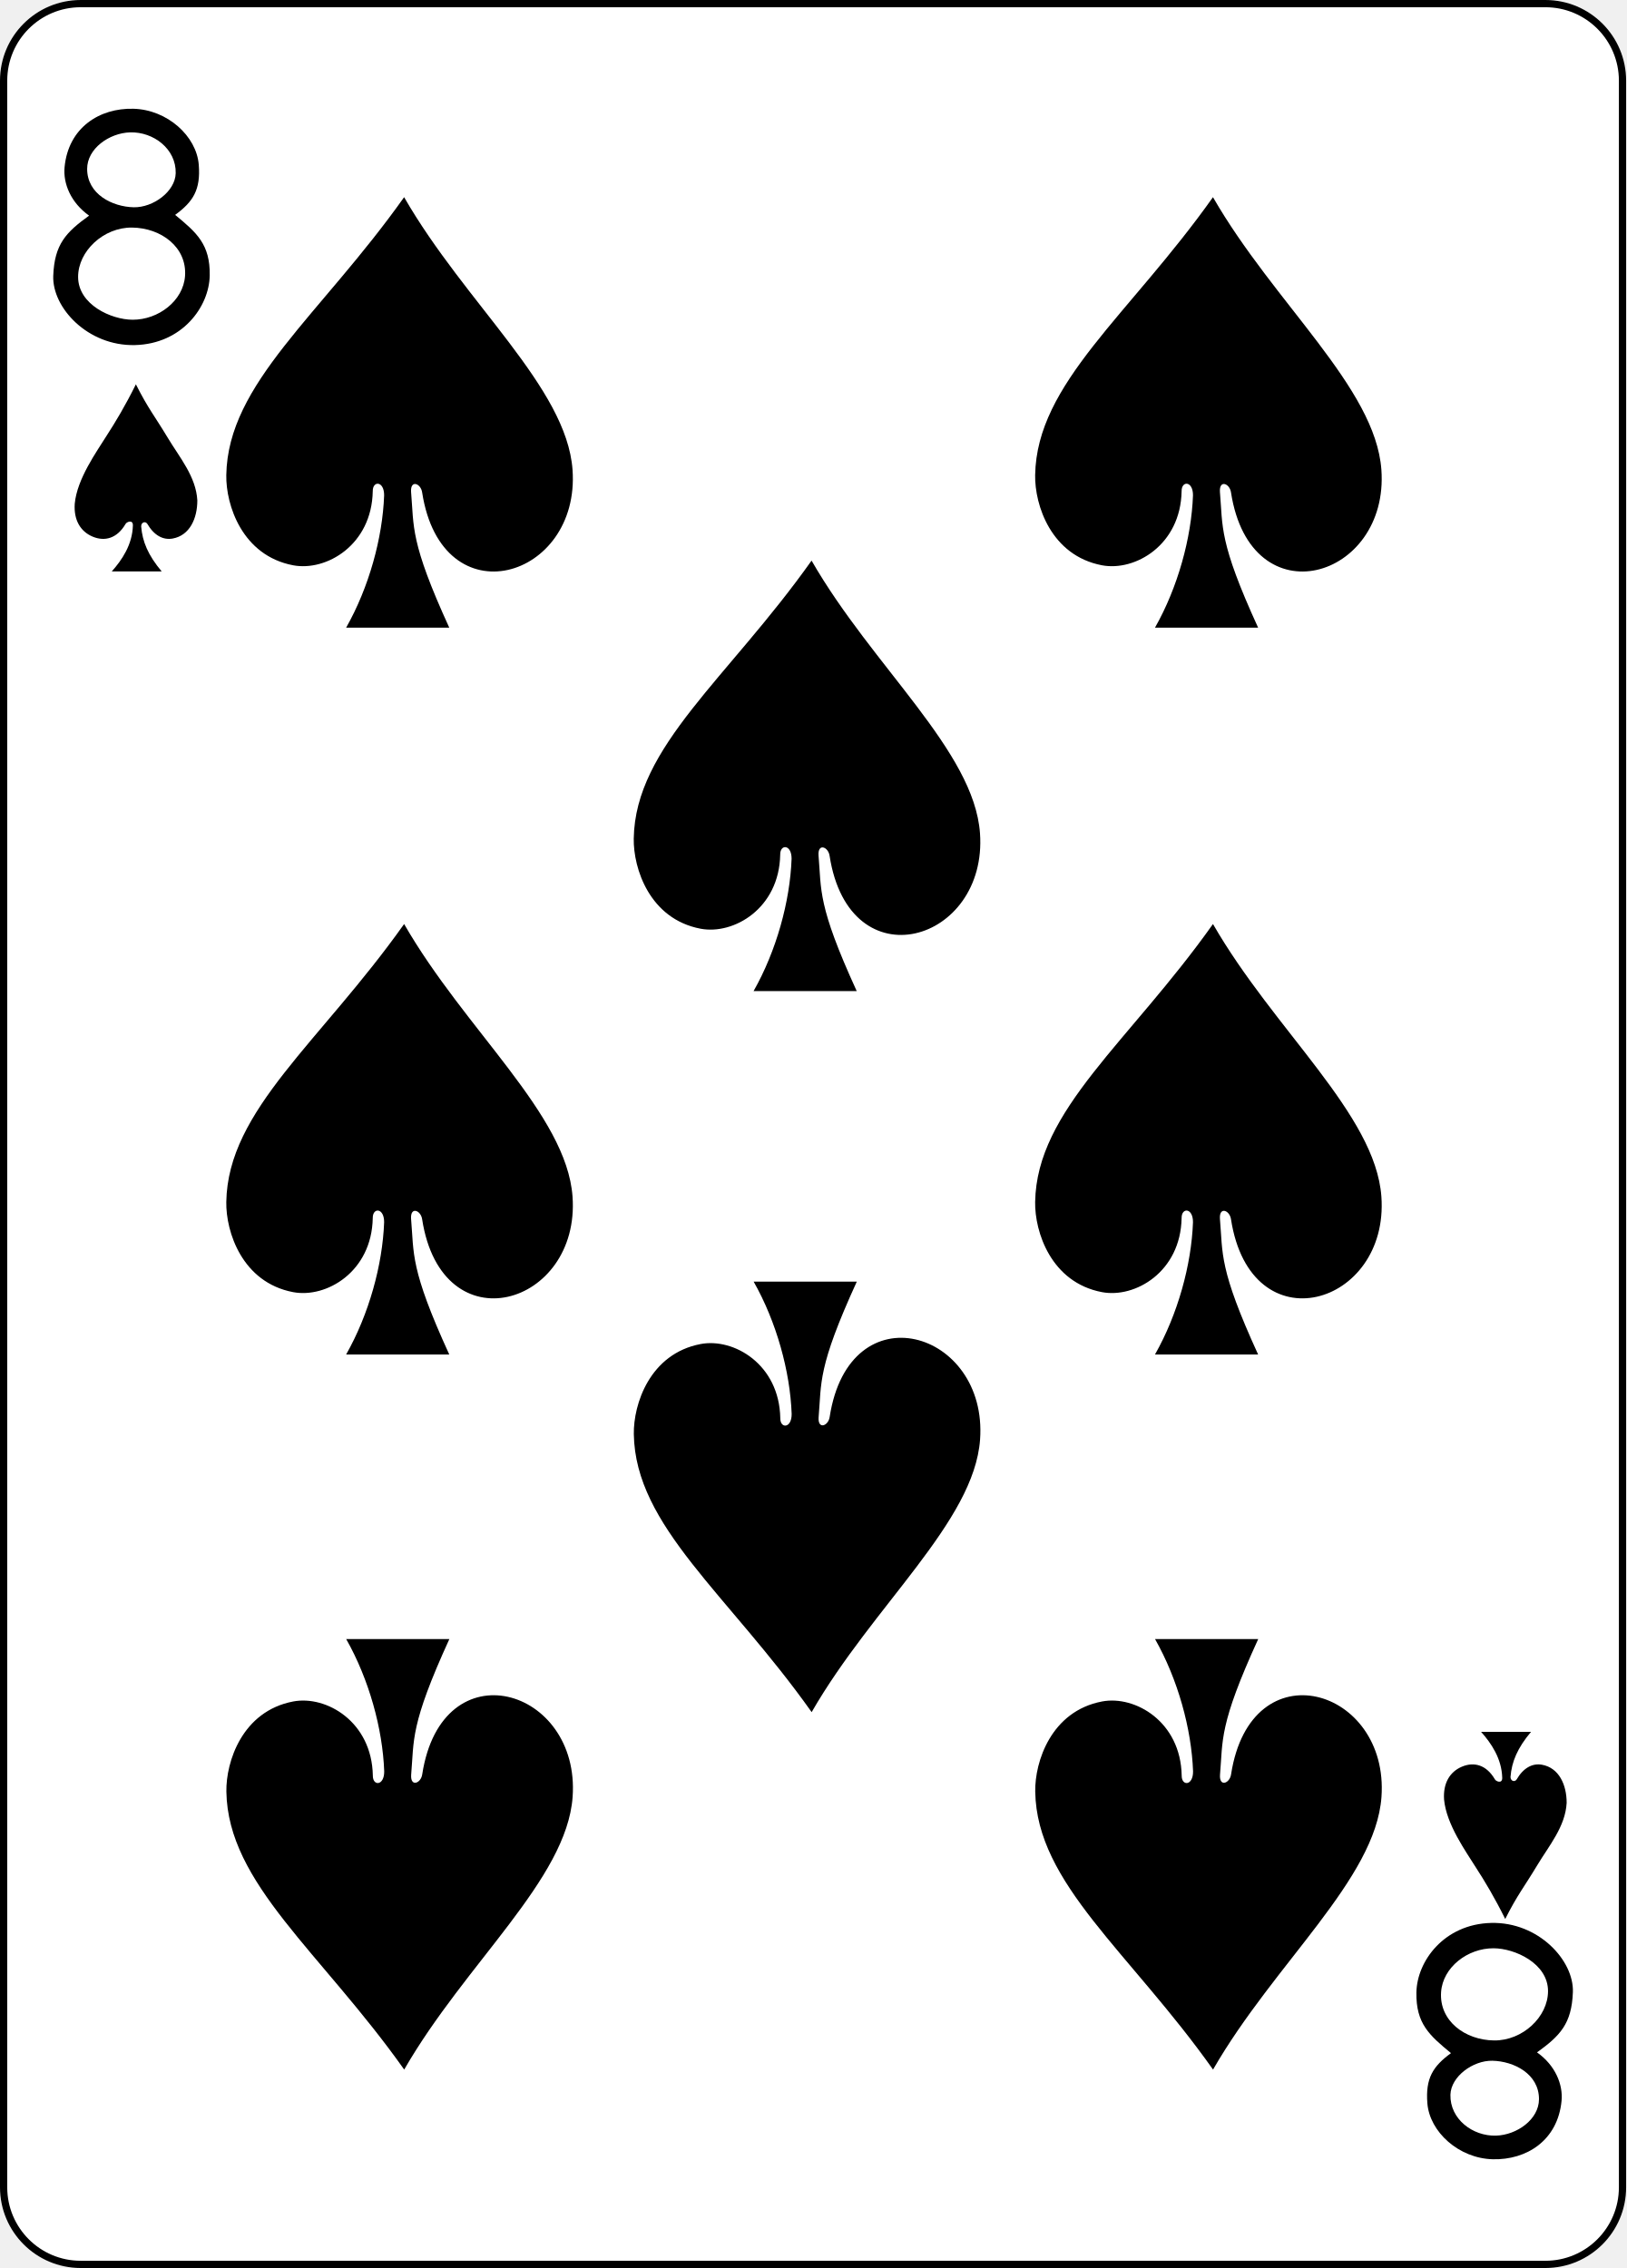
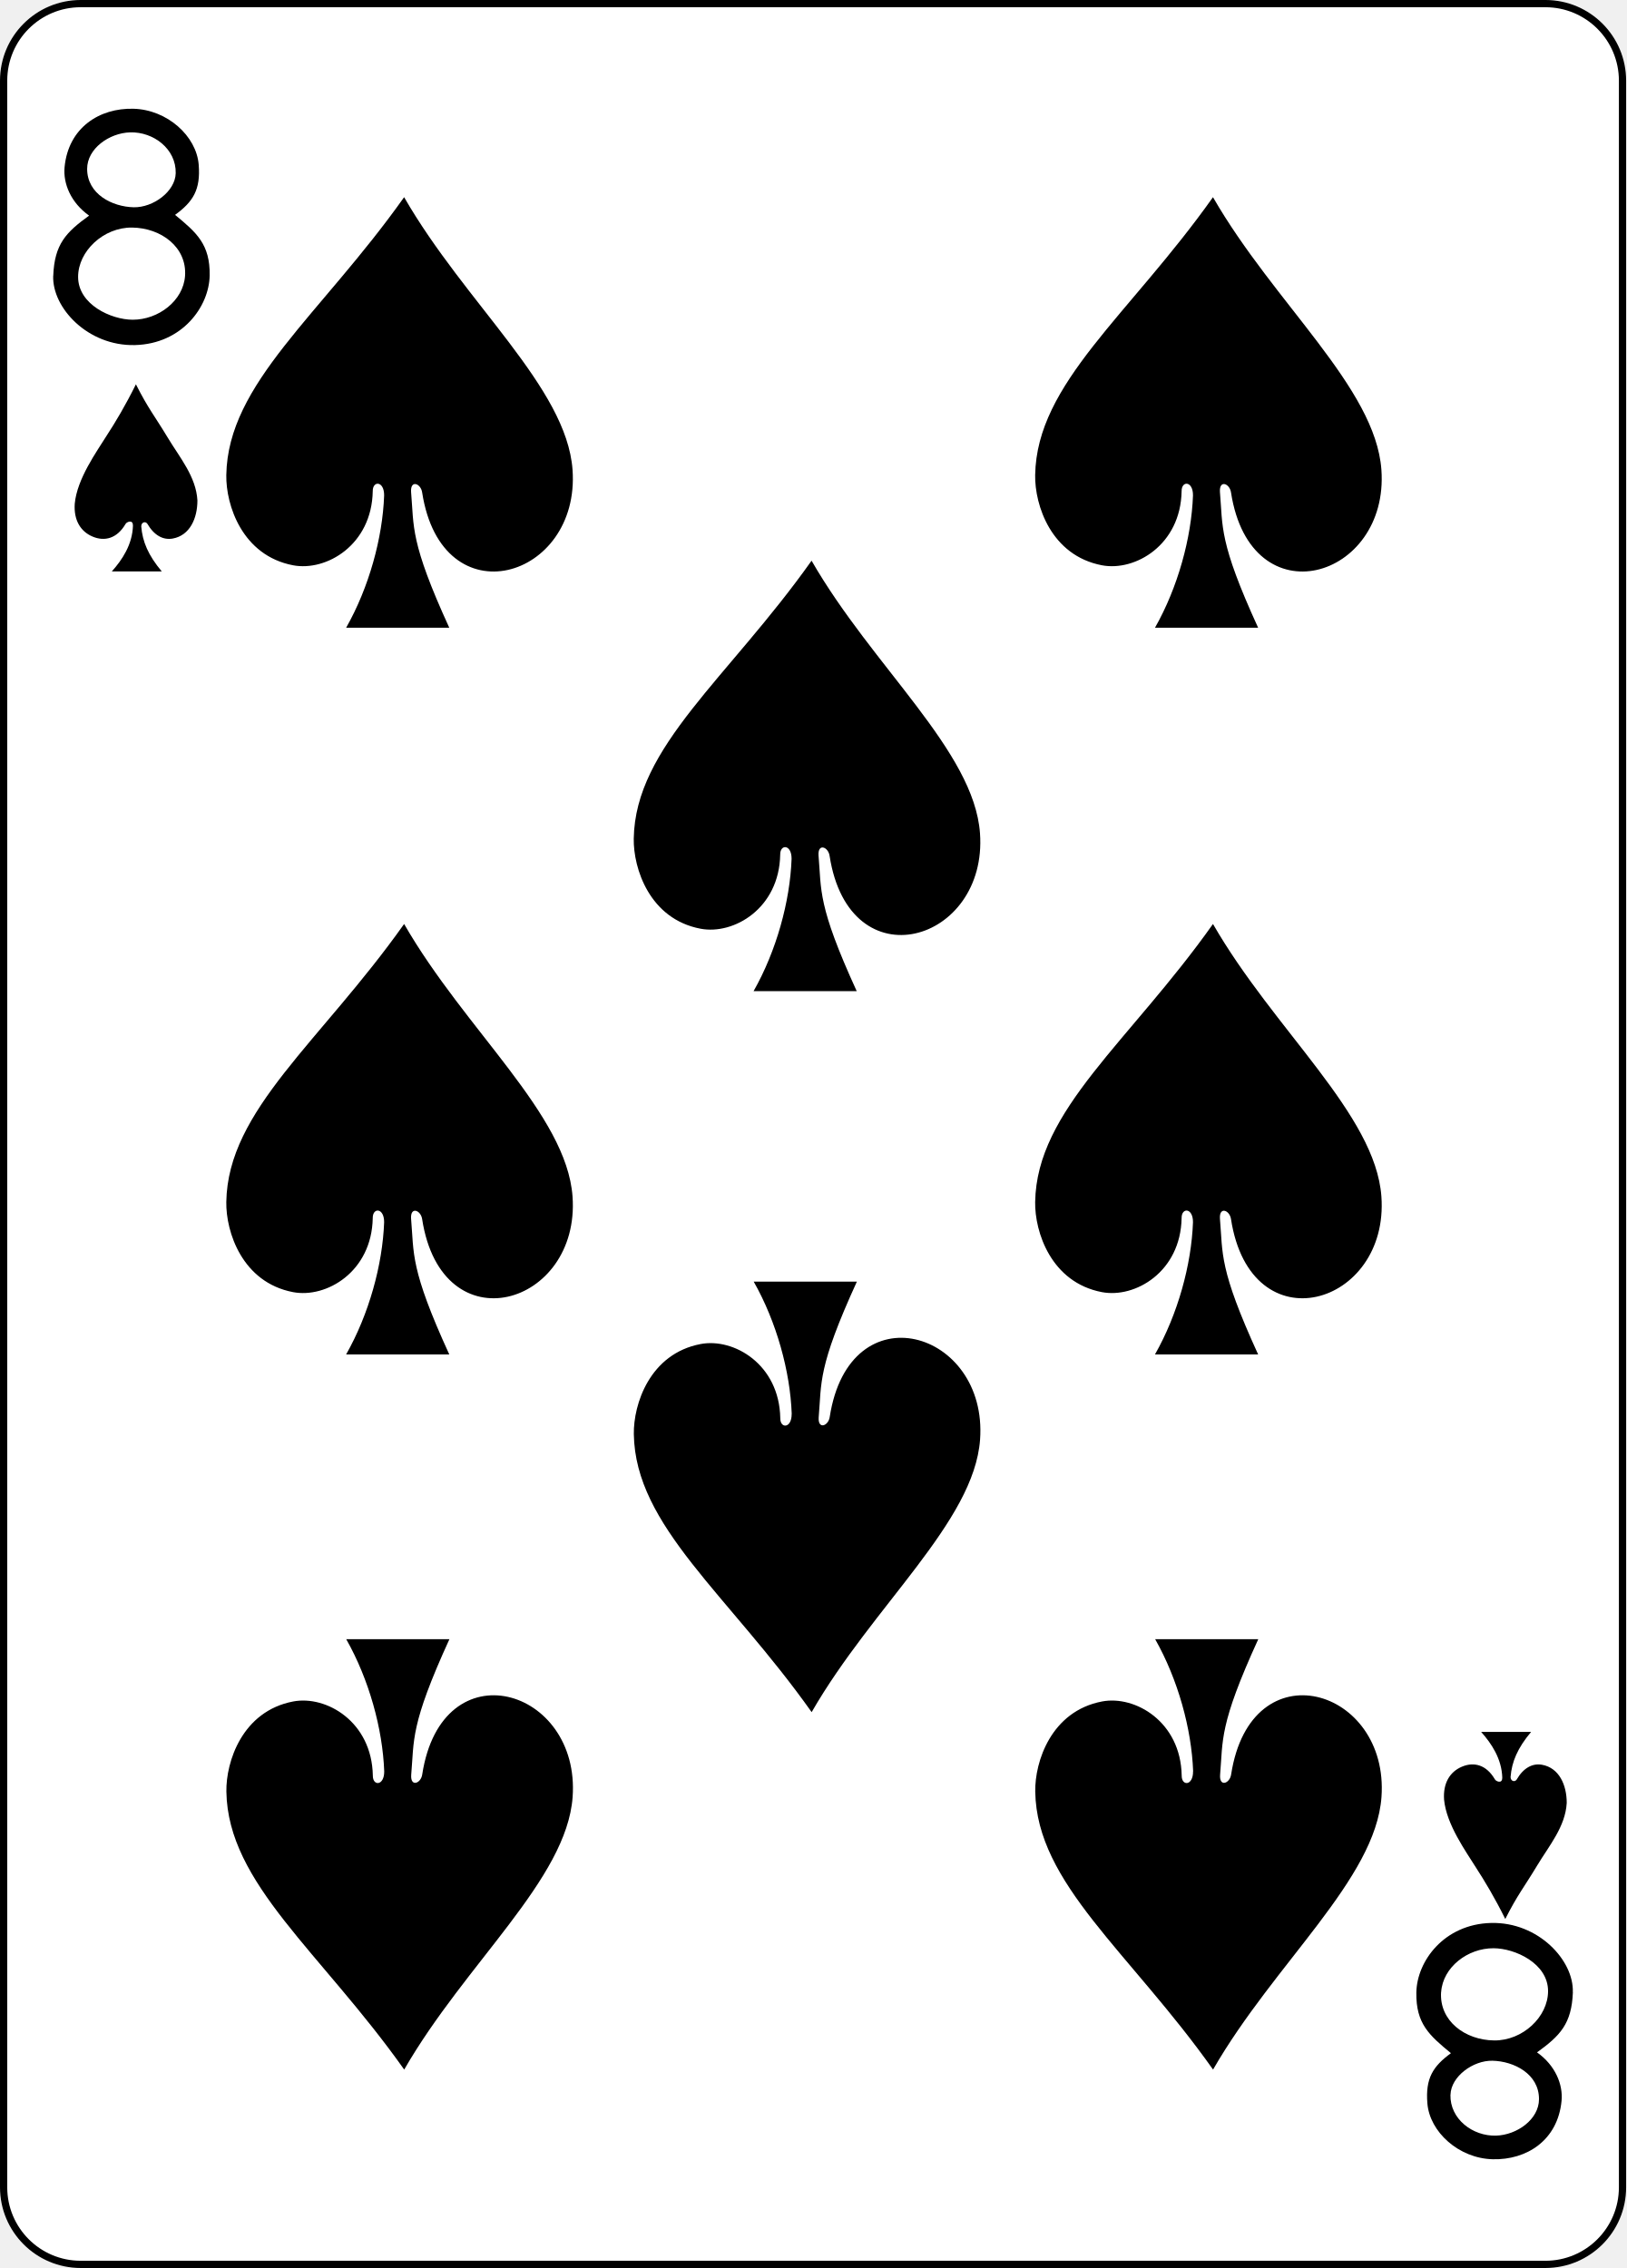
- <svg xmlns="http://www.w3.org/2000/svg" width="224.225" height="312.808" id="svg4423" version="1.1">
-   <defs id="defs4425" />
-   <g id="layer1" transform="translate(-259.9347,-369.7772)">
-     <g transform="translate(-937.54,-219.6759)" id="g3625" style="display:inline">
-       <g id="g8172">
-         <g id="g8836-8" style="display:inline" transform="translate(-5059.956,3024.952)">
-           <rect ry="10.63" rx="10.63" style="display:inline;fill:#ffffff;fill-opacity:1;stroke:#000000;stroke-width:0.997;stroke-miterlimit:4;stroke-dasharray:none;stroke-opacity:1" id="rect6361-4" width="223.228" height="311.811" x="6257.929" y="-2435" />
-           <g id="g8646-0" transform="matrix(0.3010621,0,0,0.3010621,5370.094,-1979.932)">
-             <path style="display:inline;fill:#000000;fill-opacity:1" d="m 2971.742,-1386.815 c 0.532,-14.533 5.882,-19.991 16.421,-27.6 -8.406,-5.963 -11.95,-14.736 -11.234,-22.212 1.732,-18.092 15.976,-27.144 31.505,-26.75 15.529,0.394 28.913,12.501 29.957,25.649 0.908,11.437 -2.559,16.948 -10.82,22.969 9.808,8.11 16.078,13.452 15.84,27.769 -0.238,14.316 -12.641,31.355 -34.261,31.878 -21.62,0.523 -37.94,-17.169 -37.408,-31.703 z m 60.362,0.048 c 0.927,-13.161 -10.922,-22.04 -24.292,-22.178 -13.028,-0.135 -24.683,10.784 -24.685,22.599 0,12.692 15.158,19.586 24.948,19.623 11.899,0.044 23.23,-8.71 24.029,-20.044 z m -4.278,-47.078 c 0.259,-11.086 -10.154,-19.031 -20.888,-18.711 -9.551,0.284 -19.667,7.443 -19.672,16.71 -0.01,11.592 11.5,17.38 21.314,17.598 8.903,0.198 19.051,-7.223 19.246,-15.597 z" id="path7112-7" />
-             <path id="path7128-6" d="m 3667.748,-600.564 c -0.532,14.533 -5.882,19.991 -16.421,27.6 8.406,5.963 11.95,14.736 11.234,22.212 -1.732,18.092 -15.976,27.144 -31.505,26.75 -15.529,-0.394 -28.913,-12.501 -29.957,-25.649 -0.908,-11.437 2.559,-16.948 10.82,-22.969 -9.808,-8.11 -16.078,-13.452 -15.84,-27.769 0.238,-14.316 12.641,-31.355 34.261,-31.878 21.62,-0.523 37.94,17.169 37.408,31.703 z m -60.362,-0.048 c -0.927,13.161 10.922,22.04 24.292,22.178 13.028,0.135 24.683,-10.784 24.685,-22.599 0,-12.692 -15.158,-19.586 -24.948,-19.623 -11.899,-0.044 -23.23,8.71 -24.029,20.044 z m 4.278,47.078 c -0.259,11.086 10.154,19.031 20.888,18.711 9.551,-0.284 19.667,-7.443 19.672,-16.71 0.01,-11.592 -11.5,-17.38 -21.314,-17.598 -8.903,-0.198 -19.051,7.223 -19.246,15.597 z" style="display:inline;fill:#000000;fill-opacity:1" />
-           </g>
-         </g>
-       </g>
-       <path id="path3222" d="m 1250.443,657.786 c 0.015,-2.026 -1.587,-2.064 -1.569,-0.586 -0.134,7.429 -6.417,11.086 -10.981,10.219 -7.036,-1.338 -9.282,-8.322 -9.215,-12.435 0.207,-12.696 12.988,-22.058 24.52,-38.335 8.45,14.691 22.397,26.23 23.223,37.586 1.098,15.098 -18.009,20.73 -20.737,3.133 -0.176,-1.243 -1.64,-1.801 -1.526,-0.065 0.414,4.823 -0.175,6.831 5.266,18.719 l -14.222,0 c 3.15,-5.555 5.025,-12.375 5.24,-18.236 z" style="display:inline;fill:#000000;fill-opacity:1" />
-       <path id="path3224" d="m 1361.975,657.786 c 0.015,-2.026 -1.587,-2.064 -1.569,-0.586 -0.134,7.429 -6.417,11.086 -10.981,10.219 -7.036,-1.338 -9.282,-8.322 -9.215,-12.435 0.207,-12.696 12.988,-22.058 24.52,-38.335 8.45,14.691 22.397,26.23 23.223,37.586 1.098,15.098 -18.009,20.73 -20.737,3.133 -0.176,-1.243 -1.64,-1.801 -1.526,-0.065 0.414,4.823 -0.175,6.831 5.266,18.719 l -14.222,0 c 3.15,-5.555 5.025,-12.375 5.24,-18.236 z" style="display:inline;fill:#000000;fill-opacity:1" />
-       <path id="path3226" d="m 1306.626,707.91 c 0.015,-2.026 -1.587,-2.064 -1.569,-0.586 -0.134,7.429 -6.417,11.086 -10.981,10.219 -7.036,-1.338 -9.282,-8.322 -9.215,-12.435 0.207,-12.696 12.988,-22.058 24.52,-38.335 8.45,14.691 22.397,26.23 23.223,37.586 1.098,15.098 -18.009,20.73 -20.737,3.133 -0.176,-1.243 -1.64,-1.801 -1.526,-0.065 0.414,4.823 -0.175,6.831 5.266,18.719 l -14.222,0 c 3.15,-5.555 5.025,-12.375 5.24,-18.236 z" style="display:inline;fill:#000000;fill-opacity:1" />
-       <path id="path3228" d="m 1250.443,758.034 c 0.015,-2.026 -1.587,-2.064 -1.569,-0.586 -0.134,7.429 -6.417,11.086 -10.981,10.219 -7.036,-1.338 -9.282,-8.322 -9.215,-12.435 0.207,-12.696 12.988,-22.058 24.52,-38.335 8.45,14.691 22.397,26.23 23.223,37.586 1.098,15.098 -18.009,20.73 -20.737,3.133 -0.176,-1.243 -1.64,-1.801 -1.526,-0.065 0.414,4.823 -0.175,6.831 5.266,18.719 l -14.222,0 c 3.15,-5.555 5.025,-12.375 5.24,-18.236 z" style="display:inline;fill:#000000;fill-opacity:1" />
-       <path id="path3230" d="m 1361.975,758.034 c 0.015,-2.026 -1.587,-2.064 -1.569,-0.586 -0.134,7.429 -6.417,11.086 -10.981,10.219 -7.036,-1.338 -9.282,-8.322 -9.215,-12.435 0.207,-12.696 12.988,-22.058 24.52,-38.335 8.45,14.691 22.397,26.23 23.223,37.586 1.098,15.098 -18.009,20.73 -20.737,3.133 -0.176,-1.243 -1.64,-1.801 -1.526,-0.065 0.414,4.823 -0.175,6.831 5.266,18.719 l -14.222,0 c 3.15,-5.555 5.025,-12.375 5.24,-18.236 z" style="display:inline;fill:#000000;fill-opacity:1" />
-       <path id="path3298" d="m 1361.986,833.757 c 0.015,2.026 -1.587,2.064 -1.569,0.586 -0.134,-7.429 -6.417,-11.086 -10.981,-10.219 -7.036,1.338 -9.282,8.322 -9.215,12.435 0.207,12.696 12.988,22.058 24.52,38.335 8.45,-14.691 22.397,-26.23 23.223,-37.586 1.098,-15.098 -18.009,-20.73 -20.737,-3.133 -0.176,1.243 -1.64,1.801 -1.526,0.065 0.414,-4.823 -0.175,-6.831 5.266,-18.719 l -14.222,0 c 3.15,5.555 5.025,12.375 5.24,18.236 z" style="display:inline;fill:#000000;fill-opacity:1" />
-       <path id="path3300" d="m 1306.637,784.458 c 0.015,2.026 -1.587,2.064 -1.569,0.586 -0.134,-7.429 -6.417,-11.086 -10.981,-10.219 -7.036,1.338 -9.282,8.322 -9.215,12.435 0.207,12.696 12.988,22.058 24.52,38.335 8.45,-14.691 22.397,-26.23 23.223,-37.586 1.098,-15.098 -18.009,-20.73 -20.737,-3.133 -0.176,1.243 -1.64,1.801 -1.526,0.065 0.414,-4.823 -0.175,-6.831 5.266,-18.719 l -14.222,0 c 3.15,5.555 5.025,12.375 5.24,18.236 z" style="display:inline;fill:#000000;fill-opacity:1" />
-       <path id="path3302" d="m 1250.454,833.757 c 0.015,2.026 -1.587,2.064 -1.569,0.586 -0.134,-7.429 -6.417,-11.086 -10.981,-10.219 -7.036,1.338 -9.282,8.322 -9.215,12.435 0.207,12.696 12.988,22.058 24.52,38.335 8.45,-14.691 22.397,-26.23 23.223,-37.586 1.098,-15.098 -18.009,-20.73 -20.737,-3.133 -0.176,1.243 -1.64,1.801 -1.526,0.065 0.414,-4.823 -0.175,-6.831 5.266,-18.719 l -14.222,0 c 3.15,5.555 5.025,12.375 5.24,18.236 z" style="display:inline;fill:#000000;fill-opacity:1" />
-       <path id="path3322" d="m 1215.8,661.918 c 0.01,-0.872 -0.895,-0.465 -1.018,-0.19 -1.163,1.986 -2.865,2.448 -4.548,1.732 -1.667,-0.709 -2.604,-2.28 -2.454,-4.522 0.31,-3.438 3.035,-7.2 4.355,-9.326 1.252,-1.93 2.628,-4.222 4.077,-7.154 1.697,3.363 2.559,4.321 4.405,7.391 1.626,2.704 3.893,5.353 4.067,8.622 0,2.485 -1.046,4.832 -3.399,5.259 -1.331,0.242 -2.579,-0.442 -3.504,-2.037 -0.282,-0.407 -0.849,-0.195 -0.839,0.362 0.165,2.093 0.955,3.983 2.829,6.212 l -6.887,0 c 1.41,-1.576 2.849,-3.704 2.915,-6.349 z" style="display:inline;fill:#000000;fill-opacity:1" />
-       <path style="display:inline;fill:#000000;fill-opacity:1" d="m 1404.616,834.663 c 0.01,0.872 -0.895,0.465 -1.018,0.19 -1.163,-1.986 -2.865,-2.448 -4.548,-1.732 -1.667,0.709 -2.604,2.28 -2.454,4.522 0.31,3.438 3.035,7.2 4.355,9.326 1.252,1.93 2.628,4.222 4.077,7.154 1.697,-3.363 2.559,-4.321 4.405,-7.392 1.626,-2.704 3.893,-5.353 4.067,-8.622 0,-2.485 -1.046,-4.832 -3.399,-5.259 -1.331,-0.242 -2.579,0.442 -3.504,2.037 -0.282,0.407 -0.849,0.195 -0.839,-0.362 0.165,-2.093 0.955,-3.983 2.829,-6.212 l -6.887,0 c 1.41,1.576 2.849,3.704 2.915,6.349 z" id="path3346" />
-     </g>
+ <svg xmlns="http://www.w3.org/2000/svg" width="224.225" height="312.808">
+   <g transform="translate(-6257.43 2435.498)">
+     <rect ry="10.63" rx="10.63" width="223.228" height="311.811" x="6257.929" y="-2435" fill="#fff" stroke="#000" stroke-width=".997" />
+     <path d="M6264.773-2397.45c.16-4.375 1.77-6.018 4.944-8.31-2.53-1.794-3.598-4.436-3.383-6.686.522-5.447 4.81-8.172 9.485-8.054 4.67.12 8.7 3.764 9.01 7.722.273 3.443-.77 5.103-3.258 6.915 2.953 2.442 4.84 4.05 4.77 8.36-.073 4.31-3.807 9.44-10.316 9.598-6.51.157-11.42-5.17-11.26-9.545zm18.173.015c.28-3.962-3.29-6.635-7.314-6.677-3.922-.04-7.43 3.247-7.432 6.804 0 3.82 4.564 5.896 7.51 5.907 3.584.01 6.995-2.63 7.236-6.04zm-1.288-14.173c.077-3.338-3.057-5.73-6.29-5.634-2.874.086-5.92 2.24-5.922 5.03-.003 3.49 3.462 5.233 6.417 5.3 2.68.06 5.736-2.176 5.795-4.696zm192.656 250.868c-.16 4.376-1.77 6.02-4.944 8.31 2.53 1.795 3.598 4.437 3.382 6.687-.52 5.447-4.81 8.172-9.485 8.054-4.675-.11-8.704-3.76-9.018-7.72-.28-3.44.77-5.1 3.25-6.91-2.956-2.44-4.84-4.05-4.77-8.36.07-4.31 3.804-9.44 10.313-9.6 6.51-.153 11.422 5.17 11.262 9.55zm-18.173-.014c-.27 3.962 3.29 6.636 7.32 6.677 3.926.04 7.43-3.246 7.43-6.804 0-3.83-4.56-5.9-7.51-5.91-3.58-.02-6.99 2.62-7.23 6.03zm1.29 14.174c-.08 3.337 3.06 5.73 6.29 5.633 2.88-.086 5.92-2.24 5.92-5.03.01-3.49-3.46-5.233-6.41-5.3-2.68-.06-5.733 2.176-5.792 4.697z" />
  </g>
+   <path d="M52.968 68.333c.015-2.026-1.587-2.065-1.57-.586-.133 7.43-6.415 11.086-10.98 10.22-7.035-1.34-9.28-8.323-9.214-12.437.207-12.696 12.988-22.058 24.52-38.334 8.45 14.69 22.397 26.23 23.223 37.585 1.098 15.1-18.01 20.73-20.737 3.14-.176-1.24-1.64-1.8-1.526-.062.415 4.823-.175 6.83 5.266 18.72H47.728c3.15-5.555 5.026-12.375 5.24-18.236zm111.532 0c.016-2.026-1.586-2.065-1.568-.586-.134 7.43-6.416 11.086-10.98 10.22-7.037-1.34-9.282-8.323-9.215-12.437.207-12.696 12.988-22.058 24.52-38.334 8.45 14.69 22.397 26.23 23.223 37.585 1.098 15.1-18.01 20.73-20.737 3.14-.176-1.24-1.64-1.8-1.526-.062.414 4.823-.175 6.83 5.266 18.72H159.26c3.15-5.555 5.026-12.375 5.24-18.236zm-55.35 50.124c.016-2.026-1.586-2.065-1.568-.586-.134 7.43-6.416 11.09-10.98 10.22-7.036-1.33-9.282-8.32-9.215-12.43.207-12.693 12.988-22.06 24.52-38.33 8.45 14.69 22.398 26.23 23.223 37.586 1.098 15.098-18.01 20.73-20.737 3.13-.176-1.242-1.64-1.8-1.526-.064.415 4.823-.175 6.83 5.266 18.72H103.91c3.15-5.555 5.027-12.375 5.24-18.236zM52.968 168.58c.015-2.025-1.587-2.063-1.57-.585-.133 7.43-6.415 11.087-10.98 10.22-7.035-1.34-9.28-8.323-9.214-12.436.207-12.7 12.988-22.06 24.52-38.34 8.45 14.69 22.397 26.23 23.223 37.58 1.098 15.098-18.01 20.73-20.737 3.13-.176-1.24-1.64-1.8-1.526-.063.415 4.823-.175 6.832 5.266 18.72H47.728c3.15-5.555 5.026-12.375 5.24-18.236zm111.532 0c.016-2.025-1.586-2.063-1.568-.585-.134 7.43-6.416 11.087-10.98 10.22-7.037-1.34-9.282-8.323-9.215-12.436.207-12.7 12.988-22.06 24.52-38.34 8.45 14.69 22.397 26.23 23.223 37.58 1.098 15.098-18.01 20.73-20.737 3.13-.176-1.24-1.64-1.8-1.526-.063.414 4.823-.175 6.832 5.266 18.72H159.26c3.15-5.555 5.026-12.375 5.24-18.236zm.01 75.724c.016 2.026-1.585 2.064-1.567.586-.134-7.43-6.417-11.087-10.98-10.22-7.037 1.34-9.283 8.323-9.215 12.436.207 12.697 12.987 22.06 24.52 38.335 8.45-14.69 22.397-26.23 23.223-37.58 1.1-15.1-18-20.73-20.73-3.13-.173 1.245-1.64 1.8-1.523.067.414-4.823-.175-6.832 5.265-18.72h-14.22c3.148 5.555 5.024 12.375 5.238 18.236zm-55.348-49.3c.015 2.026-1.587 2.065-1.57.586-.133-7.428-6.415-11.086-10.98-10.218-7.035 1.337-9.28 8.322-9.214 12.435.207 12.696 12.988 22.06 24.52 38.335 8.45-14.69 22.397-26.23 23.223-37.586 1.1-15.098-18-20.73-20.73-3.133-.173 1.243-1.64 1.8-1.523.065.415-4.822-.175-6.83 5.266-18.72H103.93c3.15 5.556 5.025 12.375 5.24 18.237zm-56.182 49.3c.014 2.026-1.588 2.064-1.57.586-.134-7.43-6.416-11.087-10.98-10.22-7.037 1.34-9.282 8.323-9.215 12.436.207 12.697 12.988 22.06 24.52 38.335 8.45-14.69 22.397-26.23 23.223-37.58 1.098-15.1-18.01-20.73-20.737-3.13-.17 1.245-1.64 1.8-1.52.067.418-4.823-.17-6.832 5.27-18.72H47.74c3.15 5.555 5.024 12.375 5.24 18.236zM18.325 72.464c.01-.87-.895-.464-1.017-.19-1.164 1.986-2.865 2.448-4.548 1.73-1.668-.707-2.604-2.28-2.454-4.52.31-3.44 3.035-7.2 4.355-9.326 1.26-1.93 2.63-4.223 4.08-7.154 1.7 3.363 2.56 4.32 4.41 7.39 1.628 2.705 3.89 5.354 4.07 8.623 0 2.485-1.046 4.832-3.4 5.26-1.33.242-2.578-.442-3.503-2.037-.28-.407-.85-.195-.84.362.167 2.093.957 3.983 2.83 6.21h-6.89c1.41-1.574 2.85-3.702 2.916-6.347zM207.14 245.21c.01.872-.895.465-1.017.19-1.163-1.985-2.865-2.447-4.548-1.73-1.667.708-2.604 2.28-2.454 4.52.31 3.44 3.04 7.2 4.36 9.327 1.25 1.93 2.63 4.222 4.08 7.154 1.7-3.36 2.56-4.32 4.407-7.39 1.626-2.7 3.89-5.35 4.067-8.62 0-2.48-1.046-4.83-3.4-5.26-1.33-.24-2.58.44-3.503 2.04-.282.41-.85.198-.84-.36.166-2.092.956-3.98 2.83-6.21h-6.887c1.41 1.577 2.85 3.705 2.914 6.35z" />
</svg>
